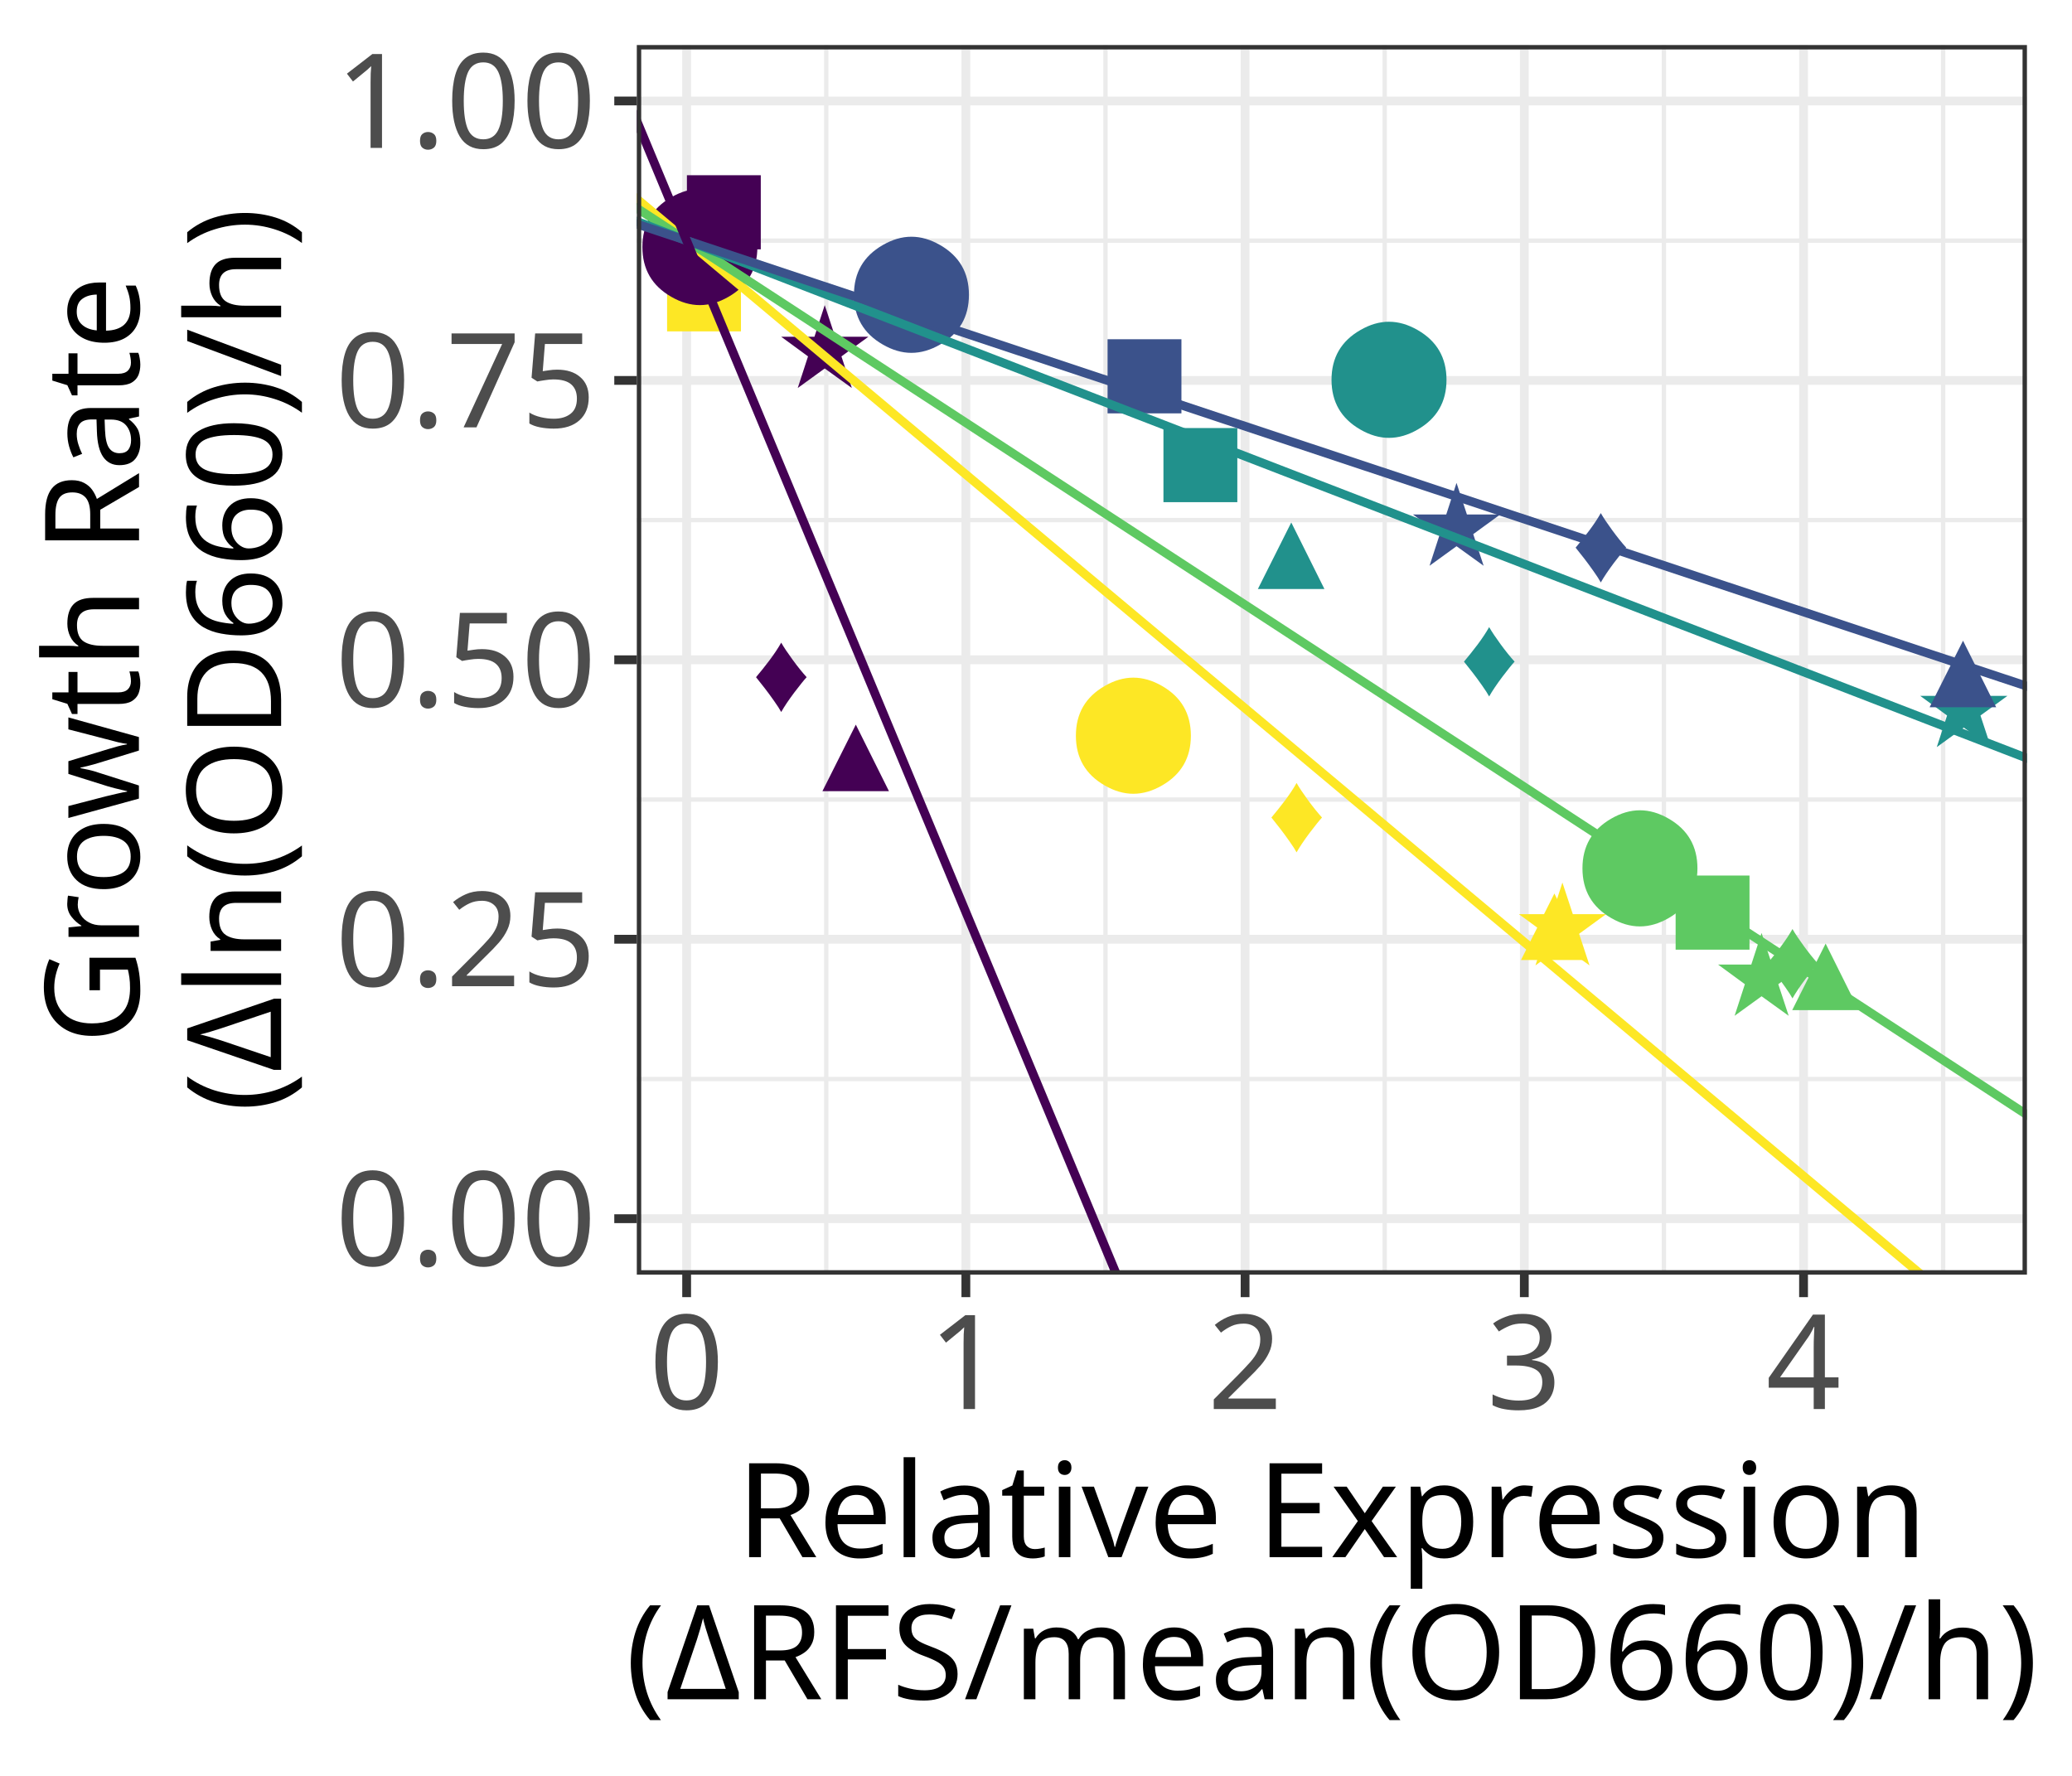
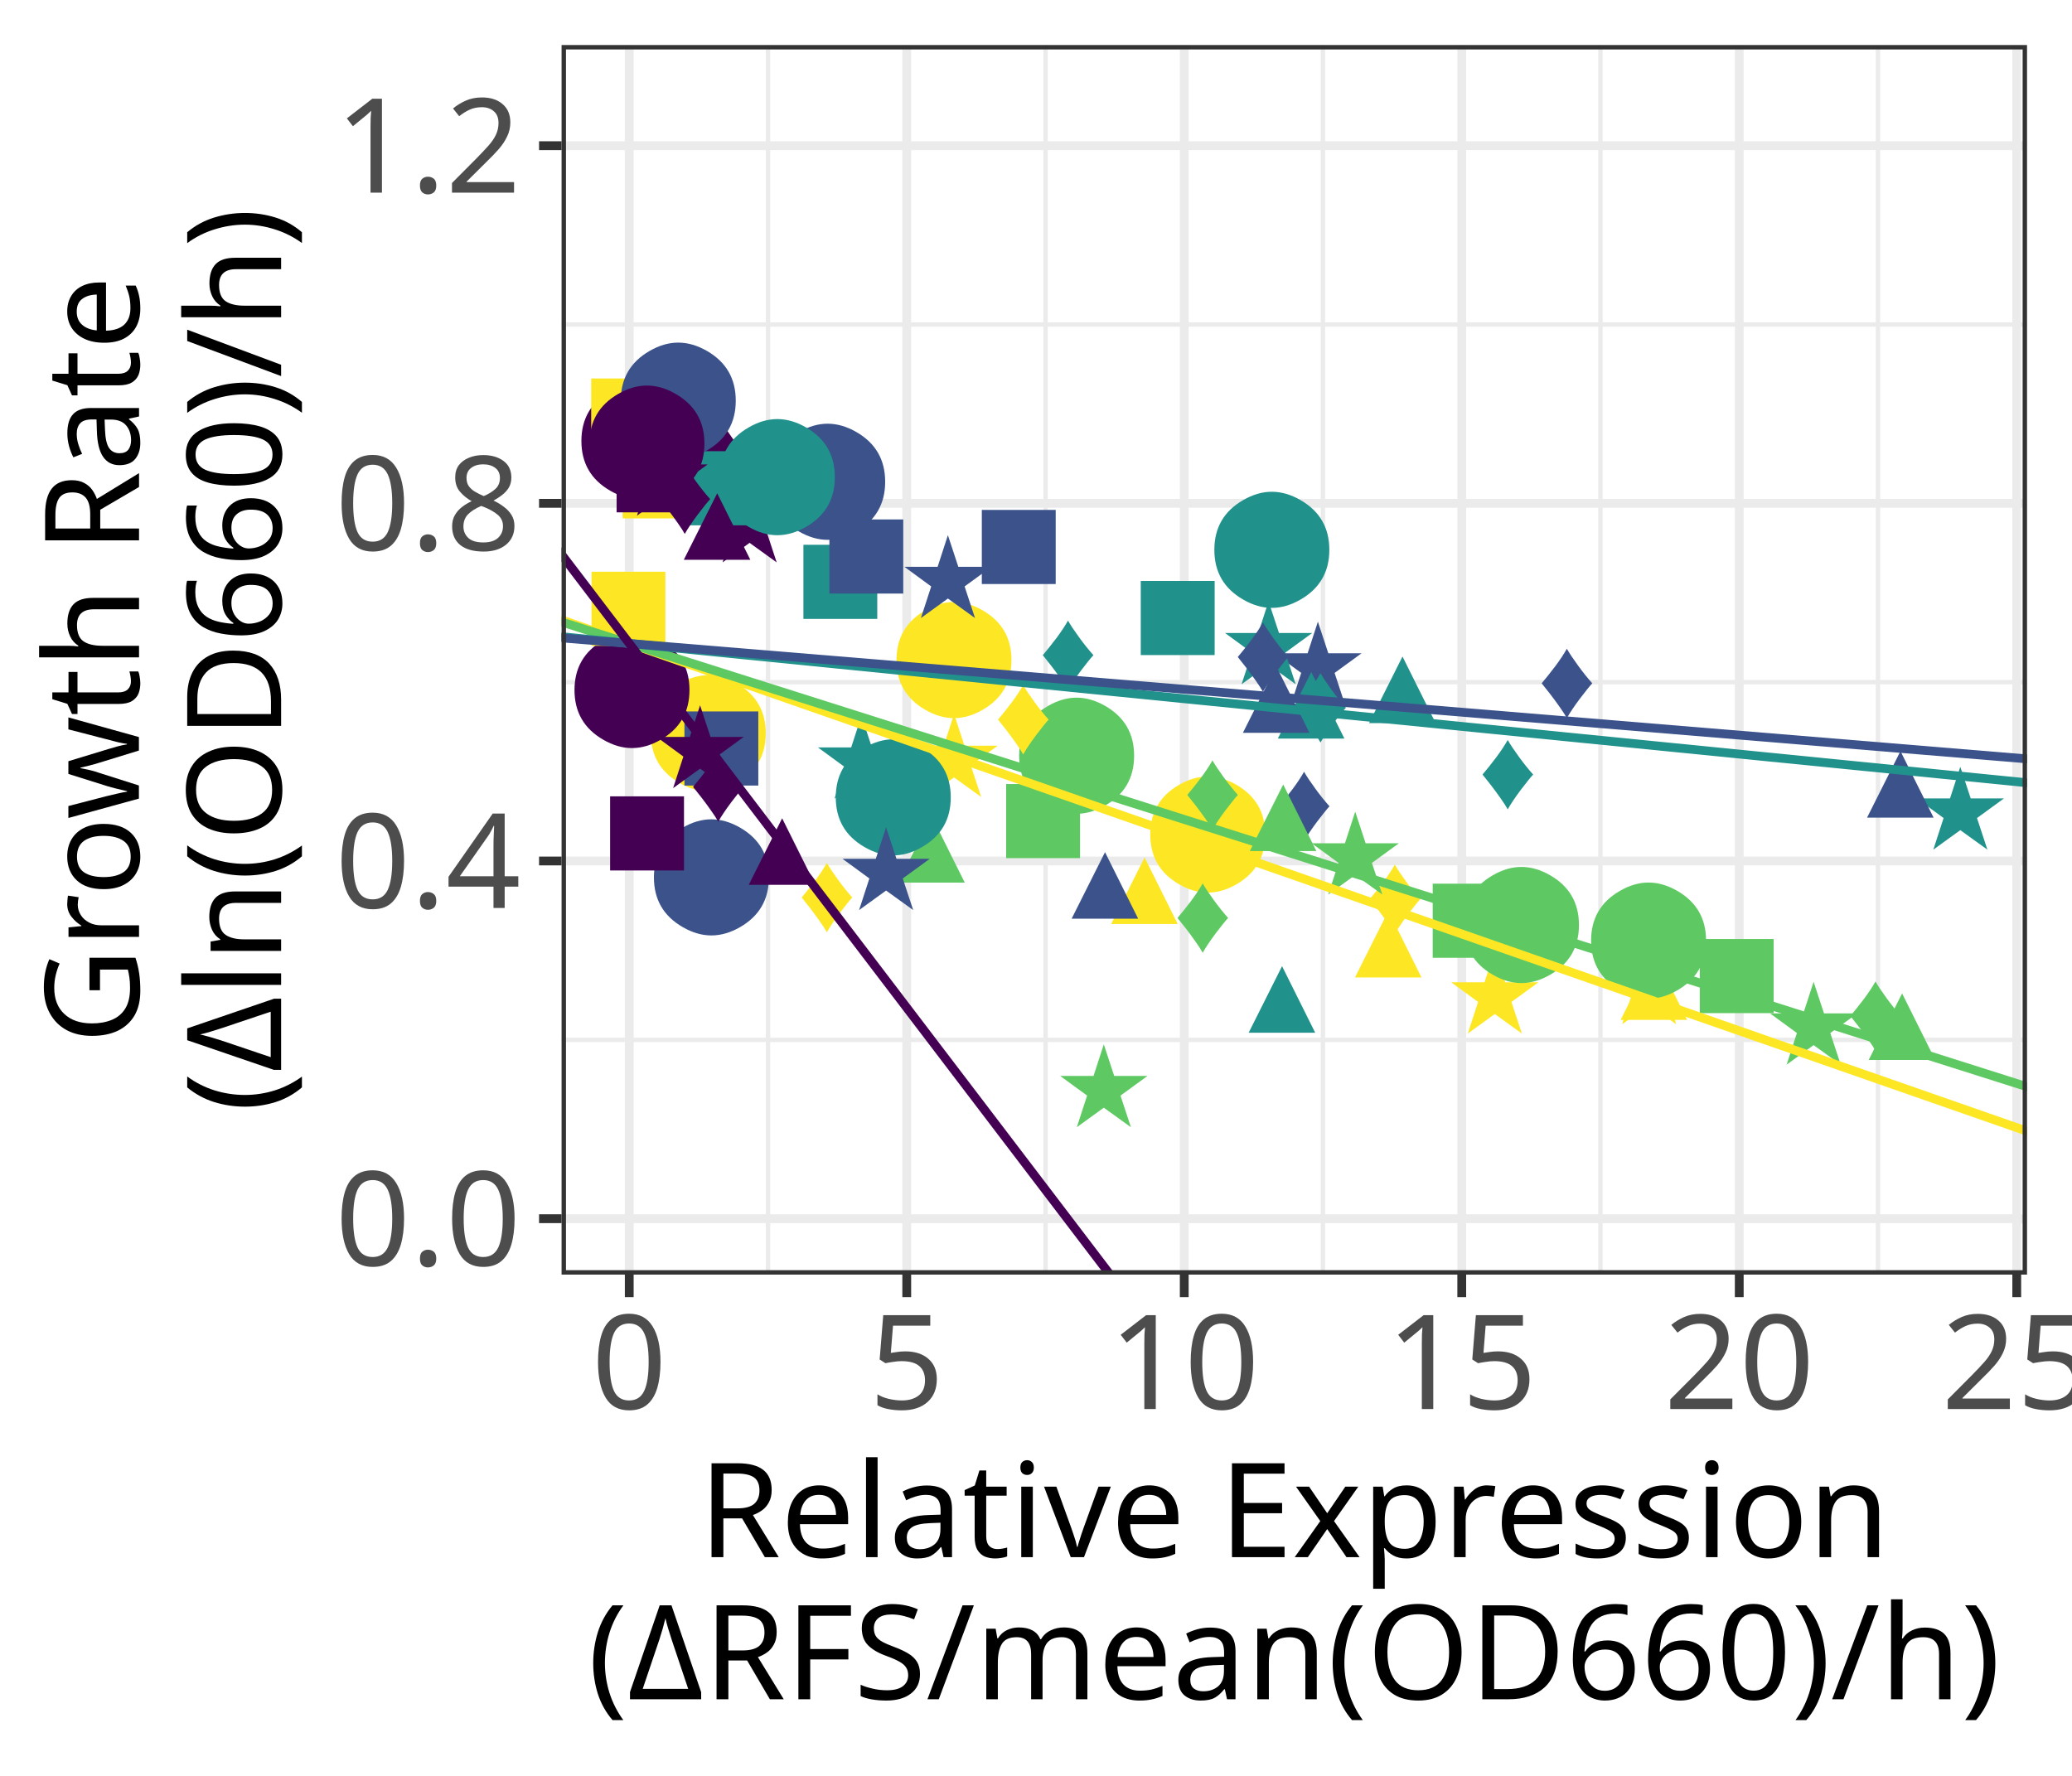
<svg xmlns="http://www.w3.org/2000/svg" class="svglite" width="252.00pt" height="216.00pt" viewBox="0 0 252.00 216.00">
  <defs>
    <style type="text/css">
    .svglite line, .svglite polyline, .svglite polygon, .svglite path, .svglite rect, .svglite circle {
      fill: none;
      stroke: #000000;
      stroke-linecap: round;
      stroke-linejoin: round;
      stroke-miterlimit: 10.00;
    }
    .svglite text {
      white-space: pre;
    }
  </style>
  </defs>
  <rect width="100%" height="100%" style="stroke: none; fill: #FFFFFF;" />
  <defs>
    <clipPath id="cpMC4wMHwyNTIuMDB8MC4wMHwyMTYuMDA=">
      <rect x="0.00" y="0.00" width="252.00" height="216.00" />
    </clipPath>
  </defs>
  <g clip-path="url(#cpMC4wMHwyNTIuMDB8MC4wMHwyMTYuMDA=)">
    <rect x="0.00" y="0.00" width="252.00" height="216.00" style="stroke-width: 1.07; stroke: #FFFFFF; fill: #FFFFFF;" />
  </g>
  <defs>
-     <clipPath id="cpNzcuNDV8MjQ2LjUyfDUuNDh8MTU1LjAz">
-       <rect x="77.45" y="5.48" width="169.07" height="149.55" />
+     <clipPath id="cpNjguMzB8MjQ2LjUyfDUuNDh8MTU1LjAz">
+       <rect x="68.30" y="5.48" width="178.23" height="149.55" />
    </clipPath>
  </defs>
-   <g clip-path="url(#cpNzcuNDV8MjQ2LjUyfDUuNDh8MTU1LjAz)">
-     <rect x="77.45" y="5.48" width="169.07" height="149.55" style="stroke-width: 1.07; stroke: none; fill: #FFFFFF;" />
-     <polyline points="77.45,131.24 246.52,131.24 " style="stroke-width: 0.53; stroke: #EBEBEB; stroke-linecap: butt;" />
-     <polyline points="77.45,97.25 246.52,97.25 " style="stroke-width: 0.53; stroke: #EBEBEB; stroke-linecap: butt;" />
-     <polyline points="77.45,63.26 246.52,63.26 " style="stroke-width: 0.53; stroke: #EBEBEB; stroke-linecap: butt;" />
-     <polyline points="77.45,29.27 246.52,29.27 " style="stroke-width: 0.53; stroke: #EBEBEB; stroke-linecap: butt;" />
-     <polyline points="100.49,155.03 100.49,5.48 " style="stroke-width: 0.53; stroke: #EBEBEB; stroke-linecap: butt;" />
-     <polyline points="134.45,155.03 134.45,5.48 " style="stroke-width: 0.53; stroke: #EBEBEB; stroke-linecap: butt;" />
-     <polyline points="168.41,155.03 168.41,5.48 " style="stroke-width: 0.53; stroke: #EBEBEB; stroke-linecap: butt;" />
-     <polyline points="202.37,155.03 202.37,5.48 " style="stroke-width: 0.53; stroke: #EBEBEB; stroke-linecap: butt;" />
-     <polyline points="236.33,155.03 236.33,5.48 " style="stroke-width: 0.53; stroke: #EBEBEB; stroke-linecap: butt;" />
-     <polyline points="77.45,148.23 246.52,148.23 " style="stroke-width: 1.07; stroke: #EBEBEB; stroke-linecap: butt;" />
-     <polyline points="77.45,114.24 246.52,114.24 " style="stroke-width: 1.07; stroke: #EBEBEB; stroke-linecap: butt;" />
-     <polyline points="77.45,80.25 246.52,80.25 " style="stroke-width: 1.07; stroke: #EBEBEB; stroke-linecap: butt;" />
-     <polyline points="77.45,46.27 246.52,46.27 " style="stroke-width: 1.07; stroke: #EBEBEB; stroke-linecap: butt;" />
-     <polyline points="77.45,12.28 246.52,12.28 " style="stroke-width: 1.07; stroke: #EBEBEB; stroke-linecap: butt;" />
-     <polyline points="83.51,155.03 83.51,5.48 " style="stroke-width: 1.07; stroke: #EBEBEB; stroke-linecap: butt;" />
-     <polyline points="117.47,155.03 117.47,5.48 " style="stroke-width: 1.07; stroke: #EBEBEB; stroke-linecap: butt;" />
-     <polyline points="151.43,155.03 151.43,5.48 " style="stroke-width: 1.07; stroke: #EBEBEB; stroke-linecap: butt;" />
-     <polyline points="185.39,155.03 185.39,5.48 " style="stroke-width: 1.07; stroke: #EBEBEB; stroke-linecap: butt;" />
-     <polyline points="219.35,155.03 219.35,5.48 " style="stroke-width: 1.07; stroke: #EBEBEB; stroke-linecap: butt;" />
-     <text x="85.63" y="39.40" text-anchor="middle" style="font-size: 13.85px;fill: #FDE725; font-family: &quot;Arial&quot;;" textLength="8.31px" lengthAdjust="spacingAndGlyphs">◼</text>
-     <text x="137.85" y="93.08" text-anchor="middle" style="font-size: 13.85px;fill: #FDE725; font-family: &quot;Arial&quot;;" textLength="8.31px" lengthAdjust="spacingAndGlyphs">⬤</text>
-     <text x="189.04" y="116.77" text-anchor="middle" style="font-size: 13.85px;fill: #FDE725; font-family: &quot;Arial&quot;;" textLength="8.31px" lengthAdjust="spacingAndGlyphs">▲</text>
-     <text x="157.71" y="103.50" text-anchor="middle" style="font-size: 13.85px;fill: #FDE725; font-family: &quot;Arial&quot;;" textLength="8.31px" lengthAdjust="spacingAndGlyphs">♦</text>
-     <text x="190.03" y="117.36" text-anchor="middle" style="font-size: 13.85px;fill: #FDE725; font-family: &quot;Arial&quot;;" textLength="8.31px" lengthAdjust="spacingAndGlyphs">★</text>
-     <text x="208.29" y="114.60" text-anchor="middle" style="font-size: 13.85px;fill: #5EC962; font-family: &quot;Arial&quot;;" textLength="8.31px" lengthAdjust="spacingAndGlyphs">◼</text>
-     <text x="199.46" y="109.21" text-anchor="middle" style="font-size: 13.85px;fill: #5EC962; font-family: &quot;Arial&quot;;" textLength="8.31px" lengthAdjust="spacingAndGlyphs">⬤</text>
-     <text x="222.03" y="122.86" text-anchor="middle" style="font-size: 13.85px;fill: #5EC962; font-family: &quot;Arial&quot;;" textLength="8.31px" lengthAdjust="spacingAndGlyphs">▲</text>
-     <text x="218.02" y="121.26" text-anchor="middle" style="font-size: 13.85px;fill: #5EC962; font-family: &quot;Arial&quot;;" textLength="8.31px" lengthAdjust="spacingAndGlyphs">♦</text>
-     <text x="214.25" y="123.49" text-anchor="middle" style="font-size: 13.85px;fill: #5EC962; font-family: &quot;Arial&quot;;" textLength="8.31px" lengthAdjust="spacingAndGlyphs">★</text>
-     <text x="168.94" y="49.79" text-anchor="middle" style="font-size: 13.85px;fill: #21918C; font-family: &quot;Arial&quot;;" textLength="8.31px" lengthAdjust="spacingAndGlyphs">⬤</text>
-     <text x="157.04" y="71.64" text-anchor="middle" style="font-size: 13.85px;fill: #21918C; font-family: &quot;Arial&quot;;" textLength="8.31px" lengthAdjust="spacingAndGlyphs">▲</text>
-     <text x="238.84" y="90.81" text-anchor="middle" style="font-size: 13.85px;fill: #21918C; font-family: &quot;Arial&quot;;" textLength="8.31px" lengthAdjust="spacingAndGlyphs">★</text>
-     <text x="139.20" y="49.37" text-anchor="middle" style="font-size: 13.85px;fill: #3B528B; font-family: &quot;Arial&quot;;" textLength="8.31px" lengthAdjust="spacingAndGlyphs">◼</text>
-     <text x="110.86" y="39.45" text-anchor="middle" style="font-size: 13.85px;fill: #3B528B; font-family: &quot;Arial&quot;;" textLength="8.31px" lengthAdjust="spacingAndGlyphs">⬤</text>
-     <text x="238.74" y="86.02" text-anchor="middle" style="font-size: 13.85px;fill: #3B528B; font-family: &quot;Arial&quot;;" textLength="8.31px" lengthAdjust="spacingAndGlyphs">▲</text>
-     <text x="194.71" y="70.67" text-anchor="middle" style="font-size: 13.85px;fill: #3B528B; font-family: &quot;Arial&quot;;" textLength="8.31px" lengthAdjust="spacingAndGlyphs">♦</text>
-     <text x="177.15" y="68.75" text-anchor="middle" style="font-size: 13.85px;fill: #3B528B; font-family: &quot;Arial&quot;;" textLength="8.31px" lengthAdjust="spacingAndGlyphs">★</text>
-     <text x="88.04" y="29.42" text-anchor="middle" style="font-size: 13.85px;fill: #440154; font-family: &quot;Arial&quot;;" textLength="8.31px" lengthAdjust="spacingAndGlyphs">◼</text>
-     <text x="100.31" y="47.13" text-anchor="middle" style="font-size: 13.85px;fill: #440154; font-family: &quot;Arial&quot;;" textLength="8.31px" lengthAdjust="spacingAndGlyphs">★</text>
-     <text x="146.00" y="60.17" text-anchor="middle" style="font-size: 13.85px;fill: #21918C; font-family: &quot;Arial&quot;;" textLength="8.31px" lengthAdjust="spacingAndGlyphs">◼</text>
-     <text x="104.08" y="96.23" text-anchor="middle" style="font-size: 13.85px;fill: #440154; font-family: &quot;Arial&quot;;" textLength="8.31px" lengthAdjust="spacingAndGlyphs">▲</text>
-     <text x="95.03" y="86.43" text-anchor="middle" style="font-size: 13.85px;fill: #440154; font-family: &quot;Arial&quot;;" textLength="8.31px" lengthAdjust="spacingAndGlyphs">♦</text>
-     <text x="181.13" y="84.54" text-anchor="middle" style="font-size: 13.85px;fill: #21918C; font-family: &quot;Arial&quot;;" textLength="8.31px" lengthAdjust="spacingAndGlyphs">♦</text>
-     <text x="85.13" y="33.64" text-anchor="middle" style="font-size: 13.85px;fill: #440154; font-family: &quot;Arial&quot;;" textLength="8.31px" lengthAdjust="spacingAndGlyphs">⬤</text>
-     <line x1="-91.63" y1="-117.44" x2="415.59" y2="307.43" style="stroke-width: 1.07; stroke: #FDE725; stroke-linecap: butt;" />
-     <line x1="-91.63" y1="-84.97" x2="415.59" y2="245.87" style="stroke-width: 1.07; stroke: #5EC962; stroke-linecap: butt;" />
-     <line x1="-91.63" y1="-38.38" x2="415.59" y2="157.52" style="stroke-width: 1.07; stroke: #21918C; stroke-linecap: butt;" />
-     <line x1="-91.63" y1="-28.98" x2="415.59" y2="139.69" style="stroke-width: 1.07; stroke: #3B528B; stroke-linecap: butt;" />
-     <line x1="-91.63" y1="-391.95" x2="415.59" y2="827.96" style="stroke-width: 1.07; stroke: #440154; stroke-linecap: butt;" />
-     <rect x="77.45" y="5.48" width="169.07" height="149.55" style="stroke-width: 1.07; stroke: #333333;" />
+   <g clip-path="url(#cpNjguMzB8MjQ2LjUyfDUuNDh8MTU1LjAz)">
+     <rect x="68.30" y="5.48" width="178.23" height="149.55" style="stroke-width: 1.07; stroke: none; fill: #FFFFFF;" />
+     <polyline points="68.30,126.48 246.52,126.48 " style="stroke-width: 0.53; stroke: #EBEBEB; stroke-linecap: butt;" />
+     <polyline points="68.30,82.97 246.52,82.97 " style="stroke-width: 0.53; stroke: #EBEBEB; stroke-linecap: butt;" />
+     <polyline points="68.30,39.47 246.52,39.47 " style="stroke-width: 0.53; stroke: #EBEBEB; stroke-linecap: butt;" />
+     <polyline points="93.41,155.03 93.41,5.48 " style="stroke-width: 0.53; stroke: #EBEBEB; stroke-linecap: butt;" />
+     <polyline points="127.16,155.03 127.16,5.48 " style="stroke-width: 0.53; stroke: #EBEBEB; stroke-linecap: butt;" />
+     <polyline points="160.90,155.03 160.90,5.48 " style="stroke-width: 0.53; stroke: #EBEBEB; stroke-linecap: butt;" />
+     <polyline points="194.65,155.03 194.65,5.48 " style="stroke-width: 0.53; stroke: #EBEBEB; stroke-linecap: butt;" />
+     <polyline points="228.40,155.03 228.40,5.48 " style="stroke-width: 0.53; stroke: #EBEBEB; stroke-linecap: butt;" />
+     <polyline points="68.30,148.23 246.52,148.23 " style="stroke-width: 1.07; stroke: #EBEBEB; stroke-linecap: butt;" />
+     <polyline points="68.30,104.72 246.52,104.72 " style="stroke-width: 1.07; stroke: #EBEBEB; stroke-linecap: butt;" />
+     <polyline points="68.30,61.22 246.52,61.22 " style="stroke-width: 1.07; stroke: #EBEBEB; stroke-linecap: butt;" />
+     <polyline points="68.30,17.72 246.52,17.72 " style="stroke-width: 1.07; stroke: #EBEBEB; stroke-linecap: butt;" />
+     <polyline points="76.53,155.03 76.53,5.48 " style="stroke-width: 1.07; stroke: #EBEBEB; stroke-linecap: butt;" />
+     <polyline points="110.28,155.03 110.28,5.48 " style="stroke-width: 1.07; stroke: #EBEBEB; stroke-linecap: butt;" />
+     <polyline points="144.03,155.03 144.03,5.48 " style="stroke-width: 1.07; stroke: #EBEBEB; stroke-linecap: butt;" />
+     <polyline points="177.78,155.03 177.78,5.48 " style="stroke-width: 1.07; stroke: #EBEBEB; stroke-linecap: butt;" />
+     <polyline points="211.53,155.03 211.53,5.48 " style="stroke-width: 1.07; stroke: #EBEBEB; stroke-linecap: butt;" />
+     <polyline points="245.28,155.03 245.28,5.48 " style="stroke-width: 1.07; stroke: #EBEBEB; stroke-linecap: butt;" />
+     <text x="80.22" y="62.15" text-anchor="middle" style="font-size: 13.85px;fill: #FDE725; font-family: &quot;Arial&quot;;" textLength="8.31px" lengthAdjust="spacingAndGlyphs">◼</text>
+     <text x="146.90" y="105.10" text-anchor="middle" style="font-size: 13.85px;fill: #FDE725; font-family: &quot;Arial&quot;;" textLength="8.31px" lengthAdjust="spacingAndGlyphs">⬤</text>
+     <text x="201.16" y="124.05" text-anchor="middle" style="font-size: 13.85px;fill: #FDE725; font-family: &quot;Arial&quot;;" textLength="8.31px" lengthAdjust="spacingAndGlyphs">▲</text>
+     <text x="169.66" y="113.43" text-anchor="middle" style="font-size: 13.85px;fill: #FDE725; font-family: &quot;Arial&quot;;" textLength="8.31px" lengthAdjust="spacingAndGlyphs">♦</text>
+     <text x="200.57" y="124.52" text-anchor="middle" style="font-size: 13.85px;fill: #FDE725; font-family: &quot;Arial&quot;;" textLength="8.31px" lengthAdjust="spacingAndGlyphs">★</text>
+     <text x="211.23" y="122.32" text-anchor="middle" style="font-size: 13.85px;fill: #5EC962; font-family: &quot;Arial&quot;;" textLength="8.31px" lengthAdjust="spacingAndGlyphs">◼</text>
+     <text x="200.51" y="118.00" text-anchor="middle" style="font-size: 13.85px;fill: #5EC962; font-family: &quot;Arial&quot;;" textLength="8.31px" lengthAdjust="spacingAndGlyphs">⬤</text>
+     <text x="231.33" y="128.92" text-anchor="middle" style="font-size: 13.85px;fill: #5EC962; font-family: &quot;Arial&quot;;" textLength="8.31px" lengthAdjust="spacingAndGlyphs">▲</text>
+     <text x="228.12" y="127.64" text-anchor="middle" style="font-size: 13.85px;fill: #5EC962; font-family: &quot;Arial&quot;;" textLength="8.31px" lengthAdjust="spacingAndGlyphs">♦</text>
+     <text x="220.58" y="129.43" text-anchor="middle" style="font-size: 13.85px;fill: #5EC962; font-family: &quot;Arial&quot;;" textLength="8.31px" lengthAdjust="spacingAndGlyphs">★</text>
+     <text x="102.21" y="74.37" text-anchor="middle" style="font-size: 13.85px;fill: #21918C; font-family: &quot;Arial&quot;;" textLength="8.31px" lengthAdjust="spacingAndGlyphs">◼</text>
+     <text x="154.69" y="70.47" text-anchor="middle" style="font-size: 13.85px;fill: #21918C; font-family: &quot;Arial&quot;;" textLength="8.31px" lengthAdjust="spacingAndGlyphs">⬤</text>
+     <text x="170.57" y="87.95" text-anchor="middle" style="font-size: 13.85px;fill: #21918C; font-family: &quot;Arial&quot;;" textLength="8.31px" lengthAdjust="spacingAndGlyphs">▲</text>
+     <text x="129.91" y="83.75" text-anchor="middle" style="font-size: 13.85px;fill: #21918C; font-family: &quot;Arial&quot;;" textLength="8.31px" lengthAdjust="spacingAndGlyphs">♦</text>
+     <text x="238.42" y="103.28" text-anchor="middle" style="font-size: 13.85px;fill: #21918C; font-family: &quot;Arial&quot;;" textLength="8.31px" lengthAdjust="spacingAndGlyphs">★</text>
+     <text x="123.91" y="70.13" text-anchor="middle" style="font-size: 13.85px;fill: #3B528B; font-family: &quot;Arial&quot;;" textLength="8.31px" lengthAdjust="spacingAndGlyphs">◼</text>
+     <text x="100.67" y="62.19" text-anchor="middle" style="font-size: 13.85px;fill: #3B528B; font-family: &quot;Arial&quot;;" textLength="8.31px" lengthAdjust="spacingAndGlyphs">⬤</text>
+     <text x="231.13" y="99.45" text-anchor="middle" style="font-size: 13.85px;fill: #3B528B; font-family: &quot;Arial&quot;;" textLength="8.31px" lengthAdjust="spacingAndGlyphs">▲</text>
+     <text x="190.58" y="87.17" text-anchor="middle" style="font-size: 13.85px;fill: #3B528B; font-family: &quot;Arial&quot;;" textLength="8.31px" lengthAdjust="spacingAndGlyphs">♦</text>
+     <text x="160.29" y="85.63" text-anchor="middle" style="font-size: 13.85px;fill: #3B528B; font-family: &quot;Arial&quot;;" textLength="8.31px" lengthAdjust="spacingAndGlyphs">★</text>
+     <text x="81.75" y="54.17" text-anchor="middle" style="font-size: 13.85px;fill: #440154; font-family: &quot;Arial&quot;;" textLength="8.31px" lengthAdjust="spacingAndGlyphs">◼</text>
+     <text x="77.71" y="57.23" text-anchor="middle" style="font-size: 13.85px;fill: #440154; font-family: &quot;Arial&quot;;" textLength="8.31px" lengthAdjust="spacingAndGlyphs">⬤</text>
+     <text x="90.40" y="64.00" text-anchor="middle" style="font-size: 13.85px;fill: #440154; font-family: &quot;Arial&quot;;" textLength="8.31px" lengthAdjust="spacingAndGlyphs">▲</text>
+     <text x="88.06" y="59.98" text-anchor="middle" style="font-size: 13.85px;fill: #440154; font-family: &quot;Arial&quot;;" textLength="8.31px" lengthAdjust="spacingAndGlyphs">♦</text>
+     <text x="91.17" y="68.34" text-anchor="middle" style="font-size: 13.85px;fill: #440154; font-family: &quot;Arial&quot;;" textLength="8.31px" lengthAdjust="spacingAndGlyphs">★</text>
+     <text x="76.40" y="54.14" text-anchor="middle" style="font-size: 13.85px;fill: #FDE725; font-family: &quot;Arial&quot;;" textLength="8.31px" lengthAdjust="spacingAndGlyphs">◼</text>
+     <text x="86.15" y="92.78" text-anchor="middle" style="font-size: 13.85px;fill: #FDE725; font-family: &quot;Arial&quot;;" textLength="8.31px" lengthAdjust="spacingAndGlyphs">⬤</text>
+     <text x="139.20" y="112.38" text-anchor="middle" style="font-size: 13.85px;fill: #FDE725; font-family: &quot;Arial&quot;;" textLength="8.31px" lengthAdjust="spacingAndGlyphs">▲</text>
+     <text x="100.58" y="113.22" text-anchor="middle" style="font-size: 13.85px;fill: #FDE725; font-family: &quot;Arial&quot;;" textLength="8.31px" lengthAdjust="spacingAndGlyphs">♦</text>
+     <text x="116.04" y="96.87" text-anchor="middle" style="font-size: 13.85px;fill: #FDE725; font-family: &quot;Arial&quot;;" textLength="8.31px" lengthAdjust="spacingAndGlyphs">★</text>
+     <text x="126.87" y="103.47" text-anchor="middle" style="font-size: 13.85px;fill: #5EC962; font-family: &quot;Arial&quot;;" textLength="8.31px" lengthAdjust="spacingAndGlyphs">◼</text>
+     <text x="130.95" y="95.51" text-anchor="middle" style="font-size: 13.85px;fill: #5EC962; font-family: &quot;Arial&quot;;" textLength="8.31px" lengthAdjust="spacingAndGlyphs">⬤</text>
+     <text x="113.30" y="107.35" text-anchor="middle" style="font-size: 13.85px;fill: #5EC962; font-family: &quot;Arial&quot;;" textLength="8.31px" lengthAdjust="spacingAndGlyphs">▲</text>
+     <text x="146.29" y="115.71" text-anchor="middle" style="font-size: 13.85px;fill: #5EC962; font-family: &quot;Arial&quot;;" textLength="8.31px" lengthAdjust="spacingAndGlyphs">♦</text>
+     <text x="134.25" y="137.04" text-anchor="middle" style="font-size: 13.85px;fill: #5EC962; font-family: &quot;Arial&quot;;" textLength="8.31px" lengthAdjust="spacingAndGlyphs">★</text>
+     <text x="143.24" y="78.77" text-anchor="middle" style="font-size: 13.85px;fill: #21918C; font-family: &quot;Arial&quot;;" textLength="8.31px" lengthAdjust="spacingAndGlyphs">◼</text>
+     <text x="108.65" y="100.58" text-anchor="middle" style="font-size: 13.85px;fill: #21918C; font-family: &quot;Arial&quot;;" textLength="8.31px" lengthAdjust="spacingAndGlyphs">⬤</text>
+     <text x="155.92" y="125.61" text-anchor="middle" style="font-size: 13.85px;fill: #21918C; font-family: &quot;Arial&quot;;" textLength="8.31px" lengthAdjust="spacingAndGlyphs">▲</text>
+     <text x="160.62" y="90.14" text-anchor="middle" style="font-size: 13.85px;fill: #21918C; font-family: &quot;Arial&quot;;" textLength="8.31px" lengthAdjust="spacingAndGlyphs">♦</text>
+     <text x="104.78" y="97.08" text-anchor="middle" style="font-size: 13.85px;fill: #21918C; font-family: &quot;Arial&quot;;" textLength="8.31px" lengthAdjust="spacingAndGlyphs">★</text>
+     <text x="87.74" y="94.64" text-anchor="middle" style="font-size: 13.85px;fill: #3B528B; font-family: &quot;Arial&quot;;" textLength="8.31px" lengthAdjust="spacingAndGlyphs">◼</text>
+     <text x="86.53" y="110.31" text-anchor="middle" style="font-size: 13.85px;fill: #3B528B; font-family: &quot;Arial&quot;;" textLength="8.31px" lengthAdjust="spacingAndGlyphs">⬤</text>
+     <text x="134.39" y="111.74" text-anchor="middle" style="font-size: 13.85px;fill: #3B528B; font-family: &quot;Arial&quot;;" textLength="8.31px" lengthAdjust="spacingAndGlyphs">▲</text>
+     <text x="158.62" y="102.13" text-anchor="middle" style="font-size: 13.85px;fill: #3B528B; font-family: &quot;Arial&quot;;" textLength="8.31px" lengthAdjust="spacingAndGlyphs">♦</text>
+     <text x="107.77" y="110.63" text-anchor="middle" style="font-size: 13.85px;fill: #3B528B; font-family: &quot;Arial&quot;;" textLength="8.31px" lengthAdjust="spacingAndGlyphs">★</text>
+     <text x="78.70" y="104.97" text-anchor="middle" style="font-size: 13.85px;fill: #440154; font-family: &quot;Arial&quot;;" textLength="8.31px" lengthAdjust="spacingAndGlyphs">◼</text>
+     <text x="76.87" y="87.52" text-anchor="middle" style="font-size: 13.85px;fill: #440154; font-family: &quot;Arial&quot;;" textLength="8.31px" lengthAdjust="spacingAndGlyphs">⬤</text>
+     <text x="95.12" y="107.62" text-anchor="middle" style="font-size: 13.85px;fill: #440154; font-family: &quot;Arial&quot;;" textLength="8.31px" lengthAdjust="spacingAndGlyphs">▲</text>
+     <text x="87.37" y="99.77" text-anchor="middle" style="font-size: 13.85px;fill: #440154; font-family: &quot;Arial&quot;;" textLength="8.31px" lengthAdjust="spacingAndGlyphs">♦</text>
+     <text x="85.15" y="95.80" text-anchor="middle" style="font-size: 13.85px;fill: #440154; font-family: &quot;Arial&quot;;" textLength="8.31px" lengthAdjust="spacingAndGlyphs">★</text>
+     <text x="76.44" y="77.65" text-anchor="middle" style="font-size: 13.85px;fill: #FDE725; font-family: &quot;Arial&quot;;" textLength="8.31px" lengthAdjust="spacingAndGlyphs">◼</text>
+     <text x="116.03" y="83.88" text-anchor="middle" style="font-size: 13.85px;fill: #FDE725; font-family: &quot;Arial&quot;;" textLength="8.31px" lengthAdjust="spacingAndGlyphs">⬤</text>
+     <text x="168.85" y="118.89" text-anchor="middle" style="font-size: 13.85px;fill: #FDE725; font-family: &quot;Arial&quot;;" textLength="8.31px" lengthAdjust="spacingAndGlyphs">▲</text>
+     <text x="124.46" y="91.59" text-anchor="middle" style="font-size: 13.85px;fill: #FDE725; font-family: &quot;Arial&quot;;" textLength="8.31px" lengthAdjust="spacingAndGlyphs">♦</text>
+     <text x="181.80" y="125.65" text-anchor="middle" style="font-size: 13.85px;fill: #FDE725; font-family: &quot;Arial&quot;;" textLength="8.31px" lengthAdjust="spacingAndGlyphs">★</text>
+     <text x="178.75" y="115.59" text-anchor="middle" style="font-size: 13.85px;fill: #5EC962; font-family: &quot;Arial&quot;;" textLength="8.31px" lengthAdjust="spacingAndGlyphs">◼</text>
+     <text x="185.05" y="116.10" text-anchor="middle" style="font-size: 13.85px;fill: #5EC962; font-family: &quot;Arial&quot;;" textLength="8.31px" lengthAdjust="spacingAndGlyphs">⬤</text>
+     <text x="156.06" y="103.51" text-anchor="middle" style="font-size: 13.85px;fill: #5EC962; font-family: &quot;Arial&quot;;" textLength="8.31px" lengthAdjust="spacingAndGlyphs">▲</text>
+     <text x="147.48" y="100.75" text-anchor="middle" style="font-size: 13.85px;fill: #5EC962; font-family: &quot;Arial&quot;;" textLength="8.31px" lengthAdjust="spacingAndGlyphs">♦</text>
+     <text x="164.83" y="108.74" text-anchor="middle" style="font-size: 13.85px;fill: #5EC962; font-family: &quot;Arial&quot;;" textLength="8.31px" lengthAdjust="spacingAndGlyphs">★</text>
+     <text x="87.51" y="62.99" text-anchor="middle" style="font-size: 13.85px;fill: #21918C; font-family: &quot;Arial&quot;;" textLength="8.31px" lengthAdjust="spacingAndGlyphs">◼</text>
+     <text x="94.55" y="61.63" text-anchor="middle" style="font-size: 13.85px;fill: #21918C; font-family: &quot;Arial&quot;;" textLength="8.31px" lengthAdjust="spacingAndGlyphs">⬤</text>
+     <text x="159.47" y="89.83" text-anchor="middle" style="font-size: 13.85px;fill: #21918C; font-family: &quot;Arial&quot;;" textLength="8.31px" lengthAdjust="spacingAndGlyphs">▲</text>
+     <text x="183.39" y="98.27" text-anchor="middle" style="font-size: 13.85px;fill: #21918C; font-family: &quot;Arial&quot;;" textLength="8.31px" lengthAdjust="spacingAndGlyphs">♦</text>
+     <text x="154.29" y="83.16" text-anchor="middle" style="font-size: 13.85px;fill: #21918C; font-family: &quot;Arial&quot;;" textLength="8.31px" lengthAdjust="spacingAndGlyphs">★</text>
+     <text x="105.37" y="71.29" text-anchor="middle" style="font-size: 13.85px;fill: #3B528B; font-family: &quot;Arial&quot;;" textLength="8.31px" lengthAdjust="spacingAndGlyphs">◼</text>
+     <text x="82.50" y="52.33" text-anchor="middle" style="font-size: 13.85px;fill: #3B528B; font-family: &quot;Arial&quot;;" textLength="8.31px" lengthAdjust="spacingAndGlyphs">⬤</text>
+     <text x="155.22" y="89.13" text-anchor="middle" style="font-size: 13.85px;fill: #3B528B; font-family: &quot;Arial&quot;;" textLength="8.31px" lengthAdjust="spacingAndGlyphs">▲</text>
+     <text x="153.62" y="83.97" text-anchor="middle" style="font-size: 13.85px;fill: #3B528B; font-family: &quot;Arial&quot;;" textLength="8.31px" lengthAdjust="spacingAndGlyphs">♦</text>
+     <text x="115.29" y="75.11" text-anchor="middle" style="font-size: 13.85px;fill: #3B528B; font-family: &quot;Arial&quot;;" textLength="8.31px" lengthAdjust="spacingAndGlyphs">★</text>
+     <text x="79.49" y="61.41" text-anchor="middle" style="font-size: 13.85px;fill: #440154; font-family: &quot;Arial&quot;;" textLength="8.31px" lengthAdjust="spacingAndGlyphs">◼</text>
+     <text x="78.69" y="57.55" text-anchor="middle" style="font-size: 13.85px;fill: #440154; font-family: &quot;Arial&quot;;" textLength="8.31px" lengthAdjust="spacingAndGlyphs">⬤</text>
+     <text x="87.22" y="68.09" text-anchor="middle" style="font-size: 13.85px;fill: #440154; font-family: &quot;Arial&quot;;" textLength="8.31px" lengthAdjust="spacingAndGlyphs">▲</text>
+     <text x="83.30" y="64.77" text-anchor="middle" style="font-size: 13.85px;fill: #440154; font-family: &quot;Arial&quot;;" textLength="8.31px" lengthAdjust="spacingAndGlyphs">♦</text>
+     <text x="80.75" y="62.66" text-anchor="middle" style="font-size: 13.85px;fill: #440154; font-family: &quot;Arial&quot;;" textLength="8.31px" lengthAdjust="spacingAndGlyphs">★</text>
+     <line x1="-109.93" y1="13.19" x2="424.75" y2="199.79" style="stroke-width: 1.07; stroke: #FDE725; stroke-linecap: butt;" />
+     <line x1="-109.93" y1="19.12" x2="424.75" y2="188.71" style="stroke-width: 1.07; stroke: #5EC962; stroke-linecap: butt;" />
+     <line x1="-109.93" y1="59.67" x2="424.75" y2="112.98" style="stroke-width: 1.07; stroke: #21918C; stroke-linecap: butt;" />
+     <line x1="-109.93" y1="62.87" x2="424.75" y2="107.02" style="stroke-width: 1.07; stroke: #3B528B; stroke-linecap: butt;" />
+     <line x1="-109.93" y1="-166.56" x2="424.75" y2="535.46" style="stroke-width: 1.07; stroke: #440154; stroke-linecap: butt;" />
+     <rect x="68.30" y="5.48" width="178.23" height="149.55" style="stroke-width: 1.07; stroke: #333333;" />
  </g>
  <g clip-path="url(#cpMC4wMHwyNTIuMDB8MC4wMHwyMTYuMDA=)">
-     <text x="72.52" y="153.94" text-anchor="end" style="font-size: 16.00px;fill: #4D4D4D; font-family: &quot;Noto Sans&quot;;" textLength="31.74px" lengthAdjust="spacingAndGlyphs">0.00</text>
-     <text x="72.52" y="119.95" text-anchor="end" style="font-size: 16.00px;fill: #4D4D4D; font-family: &quot;Noto Sans&quot;;" textLength="31.74px" lengthAdjust="spacingAndGlyphs">0.25</text>
-     <text x="72.52" y="85.97" text-anchor="end" style="font-size: 16.00px;fill: #4D4D4D; font-family: &quot;Noto Sans&quot;;" textLength="31.74px" lengthAdjust="spacingAndGlyphs">0.50</text>
-     <text x="72.52" y="51.98" text-anchor="end" style="font-size: 16.00px;fill: #4D4D4D; font-family: &quot;Noto Sans&quot;;" textLength="31.74px" lengthAdjust="spacingAndGlyphs">0.75</text>
-     <text x="72.52" y="17.99" text-anchor="end" style="font-size: 16.00px;fill: #4D4D4D; font-family: &quot;Noto Sans&quot;;" textLength="31.74px" lengthAdjust="spacingAndGlyphs">1.00</text>
-     <polyline points="74.71,148.23 77.45,148.23 " style="stroke-width: 1.07; stroke: #333333; stroke-linecap: butt;" />
-     <polyline points="74.71,114.24 77.45,114.24 " style="stroke-width: 1.07; stroke: #333333; stroke-linecap: butt;" />
-     <polyline points="74.71,80.25 77.45,80.25 " style="stroke-width: 1.07; stroke: #333333; stroke-linecap: butt;" />
-     <polyline points="74.71,46.27 77.45,46.27 " style="stroke-width: 1.07; stroke: #333333; stroke-linecap: butt;" />
-     <polyline points="74.71,12.28 77.45,12.28 " style="stroke-width: 1.07; stroke: #333333; stroke-linecap: butt;" />
-     <polyline points="83.51,157.77 83.51,155.03 " style="stroke-width: 1.07; stroke: #333333; stroke-linecap: butt;" />
-     <polyline points="117.47,157.77 117.47,155.03 " style="stroke-width: 1.07; stroke: #333333; stroke-linecap: butt;" />
-     <polyline points="151.43,157.77 151.43,155.03 " style="stroke-width: 1.07; stroke: #333333; stroke-linecap: butt;" />
-     <polyline points="185.39,157.77 185.39,155.03 " style="stroke-width: 1.07; stroke: #333333; stroke-linecap: butt;" />
-     <polyline points="219.35,157.77 219.35,155.03 " style="stroke-width: 1.07; stroke: #333333; stroke-linecap: butt;" />
-     <text x="83.51" y="171.38" text-anchor="middle" style="font-size: 16.00px;fill: #4D4D4D; font-family: &quot;Noto Sans&quot;;" textLength="9.15px" lengthAdjust="spacingAndGlyphs">0</text>
-     <text x="117.47" y="171.38" text-anchor="middle" style="font-size: 16.00px;fill: #4D4D4D; font-family: &quot;Noto Sans&quot;;" textLength="9.15px" lengthAdjust="spacingAndGlyphs">1</text>
-     <text x="151.43" y="171.38" text-anchor="middle" style="font-size: 16.00px;fill: #4D4D4D; font-family: &quot;Noto Sans&quot;;" textLength="9.15px" lengthAdjust="spacingAndGlyphs">2</text>
-     <text x="185.39" y="171.38" text-anchor="middle" style="font-size: 16.00px;fill: #4D4D4D; font-family: &quot;Noto Sans&quot;;" textLength="9.15px" lengthAdjust="spacingAndGlyphs">3</text>
-     <text x="219.35" y="171.38" text-anchor="middle" style="font-size: 16.00px;fill: #4D4D4D; font-family: &quot;Noto Sans&quot;;" textLength="9.15px" lengthAdjust="spacingAndGlyphs">4</text>
-     <text x="161.98" y="189.40" text-anchor="middle" style="font-size: 16.00px; font-family: &quot;Noto Sans&quot;;" textLength="145.14px" lengthAdjust="spacingAndGlyphs">Relative Expression</text>
-     <text x="161.98" y="206.68" text-anchor="middle" style="font-size: 16.00px; font-family: &quot;Noto Sans&quot;;" textLength="172.74px" lengthAdjust="spacingAndGlyphs">(ΔRFS/mean(OD660)/h)</text>
+     <text x="63.36" y="153.94" text-anchor="end" style="font-size: 16.00px;fill: #4D4D4D; font-family: &quot;Noto Sans&quot;;" textLength="22.59px" lengthAdjust="spacingAndGlyphs">0.0</text>
+     <text x="63.36" y="110.44" text-anchor="end" style="font-size: 16.00px;fill: #4D4D4D; font-family: &quot;Noto Sans&quot;;" textLength="22.59px" lengthAdjust="spacingAndGlyphs">0.4</text>
+     <text x="63.36" y="66.93" text-anchor="end" style="font-size: 16.00px;fill: #4D4D4D; font-family: &quot;Noto Sans&quot;;" textLength="22.59px" lengthAdjust="spacingAndGlyphs">0.8</text>
+     <text x="63.36" y="23.43" text-anchor="end" style="font-size: 16.00px;fill: #4D4D4D; font-family: &quot;Noto Sans&quot;;" textLength="22.59px" lengthAdjust="spacingAndGlyphs">1.2</text>
+     <polyline points="65.56,148.23 68.30,148.23 " style="stroke-width: 1.07; stroke: #333333; stroke-linecap: butt;" />
+     <polyline points="65.56,104.72 68.30,104.72 " style="stroke-width: 1.07; stroke: #333333; stroke-linecap: butt;" />
+     <polyline points="65.56,61.22 68.30,61.22 " style="stroke-width: 1.07; stroke: #333333; stroke-linecap: butt;" />
+     <polyline points="65.56,17.72 68.30,17.72 " style="stroke-width: 1.07; stroke: #333333; stroke-linecap: butt;" />
+     <polyline points="76.53,157.77 76.53,155.03 " style="stroke-width: 1.07; stroke: #333333; stroke-linecap: butt;" />
+     <polyline points="110.28,157.77 110.28,155.03 " style="stroke-width: 1.07; stroke: #333333; stroke-linecap: butt;" />
+     <polyline points="144.03,157.77 144.03,155.03 " style="stroke-width: 1.07; stroke: #333333; stroke-linecap: butt;" />
+     <polyline points="177.78,157.77 177.78,155.03 " style="stroke-width: 1.07; stroke: #333333; stroke-linecap: butt;" />
+     <polyline points="211.53,157.77 211.53,155.03 " style="stroke-width: 1.07; stroke: #333333; stroke-linecap: butt;" />
+     <polyline points="245.28,157.77 245.28,155.03 " style="stroke-width: 1.07; stroke: #333333; stroke-linecap: butt;" />
+     <text x="76.53" y="171.38" text-anchor="middle" style="font-size: 16.00px;fill: #4D4D4D; font-family: &quot;Noto Sans&quot;;" textLength="9.15px" lengthAdjust="spacingAndGlyphs">0</text>
+     <text x="110.28" y="171.38" text-anchor="middle" style="font-size: 16.00px;fill: #4D4D4D; font-family: &quot;Noto Sans&quot;;" textLength="9.15px" lengthAdjust="spacingAndGlyphs">5</text>
+     <text x="144.03" y="171.38" text-anchor="middle" style="font-size: 16.00px;fill: #4D4D4D; font-family: &quot;Noto Sans&quot;;" textLength="18.30px" lengthAdjust="spacingAndGlyphs">10</text>
+     <text x="177.78" y="171.38" text-anchor="middle" style="font-size: 16.00px;fill: #4D4D4D; font-family: &quot;Noto Sans&quot;;" textLength="18.30px" lengthAdjust="spacingAndGlyphs">15</text>
+     <text x="211.53" y="171.38" text-anchor="middle" style="font-size: 16.00px;fill: #4D4D4D; font-family: &quot;Noto Sans&quot;;" textLength="18.30px" lengthAdjust="spacingAndGlyphs">20</text>
+     <text x="245.28" y="171.38" text-anchor="middle" style="font-size: 16.00px;fill: #4D4D4D; font-family: &quot;Noto Sans&quot;;" textLength="18.30px" lengthAdjust="spacingAndGlyphs">25</text>
+     <text x="157.41" y="189.40" text-anchor="middle" style="font-size: 16.00px; font-family: &quot;Noto Sans&quot;;" textLength="145.14px" lengthAdjust="spacingAndGlyphs">Relative Expression</text>
+     <text x="157.41" y="206.68" text-anchor="middle" style="font-size: 16.00px; font-family: &quot;Noto Sans&quot;;" textLength="172.74px" lengthAdjust="spacingAndGlyphs">(ΔRFS/mean(OD660)/h)</text>
    <text transform="translate(16.91,80.25) rotate(-90)" text-anchor="middle" style="font-size: 16.00px; font-family: &quot;Noto Sans&quot;;" textLength="94.06px" lengthAdjust="spacingAndGlyphs">Growth Rate</text>
    <text transform="translate(34.19,80.25) rotate(-90)" text-anchor="middle" style="font-size: 16.00px; font-family: &quot;Noto Sans&quot;;" textLength="110.92px" lengthAdjust="spacingAndGlyphs">(Δln(OD660)/h)</text>
  </g>
</svg>
